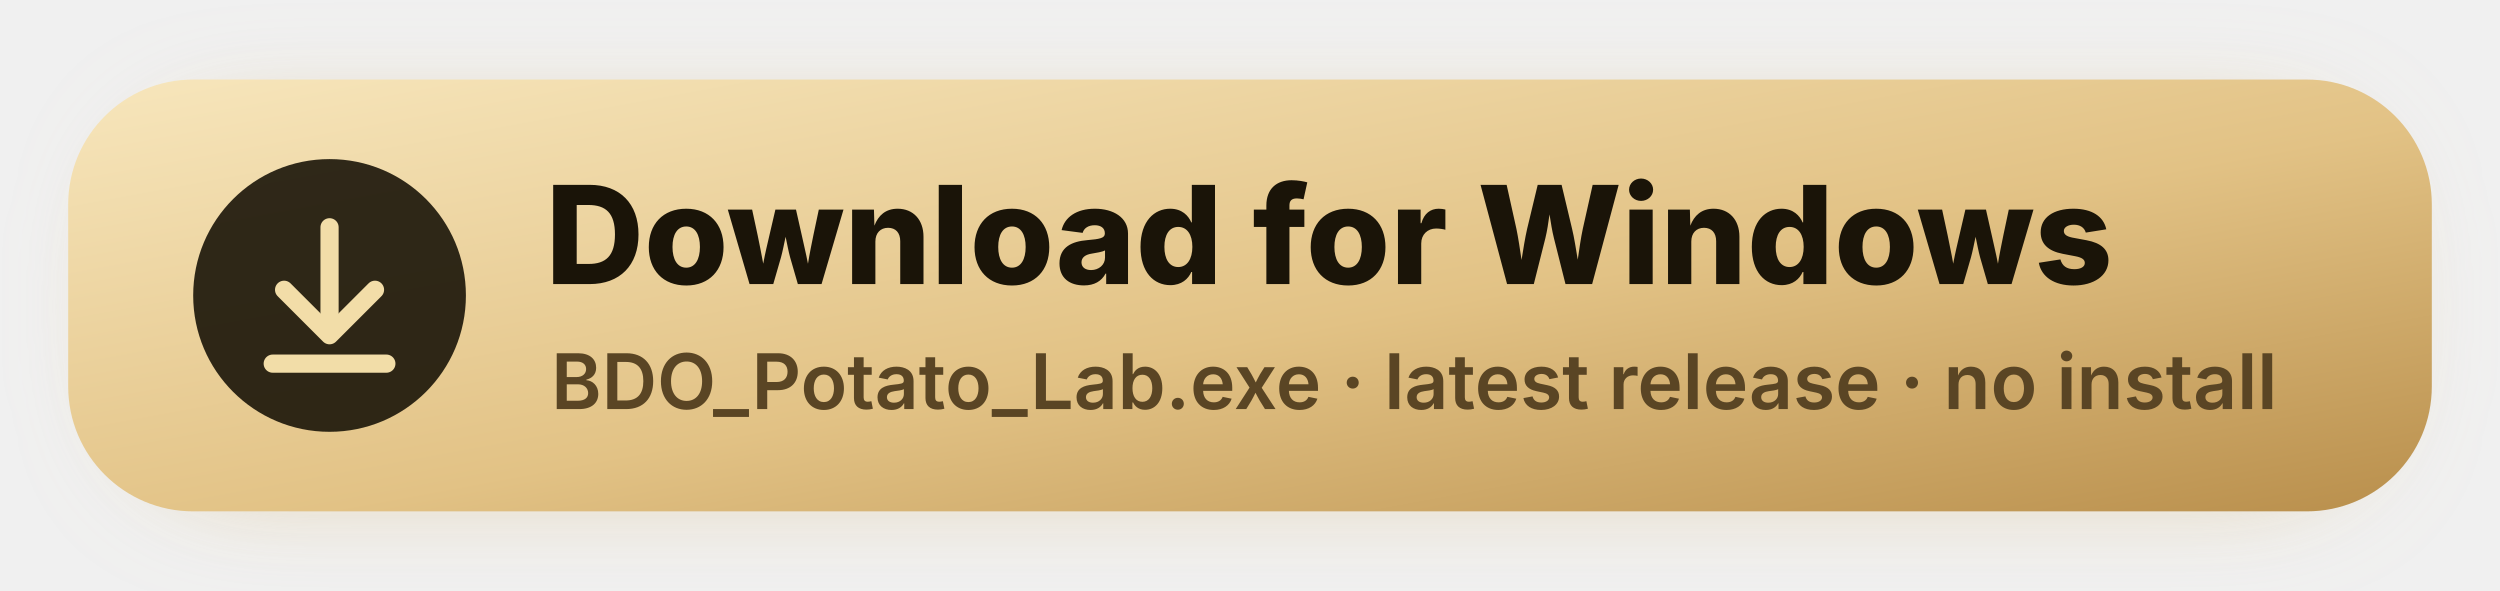
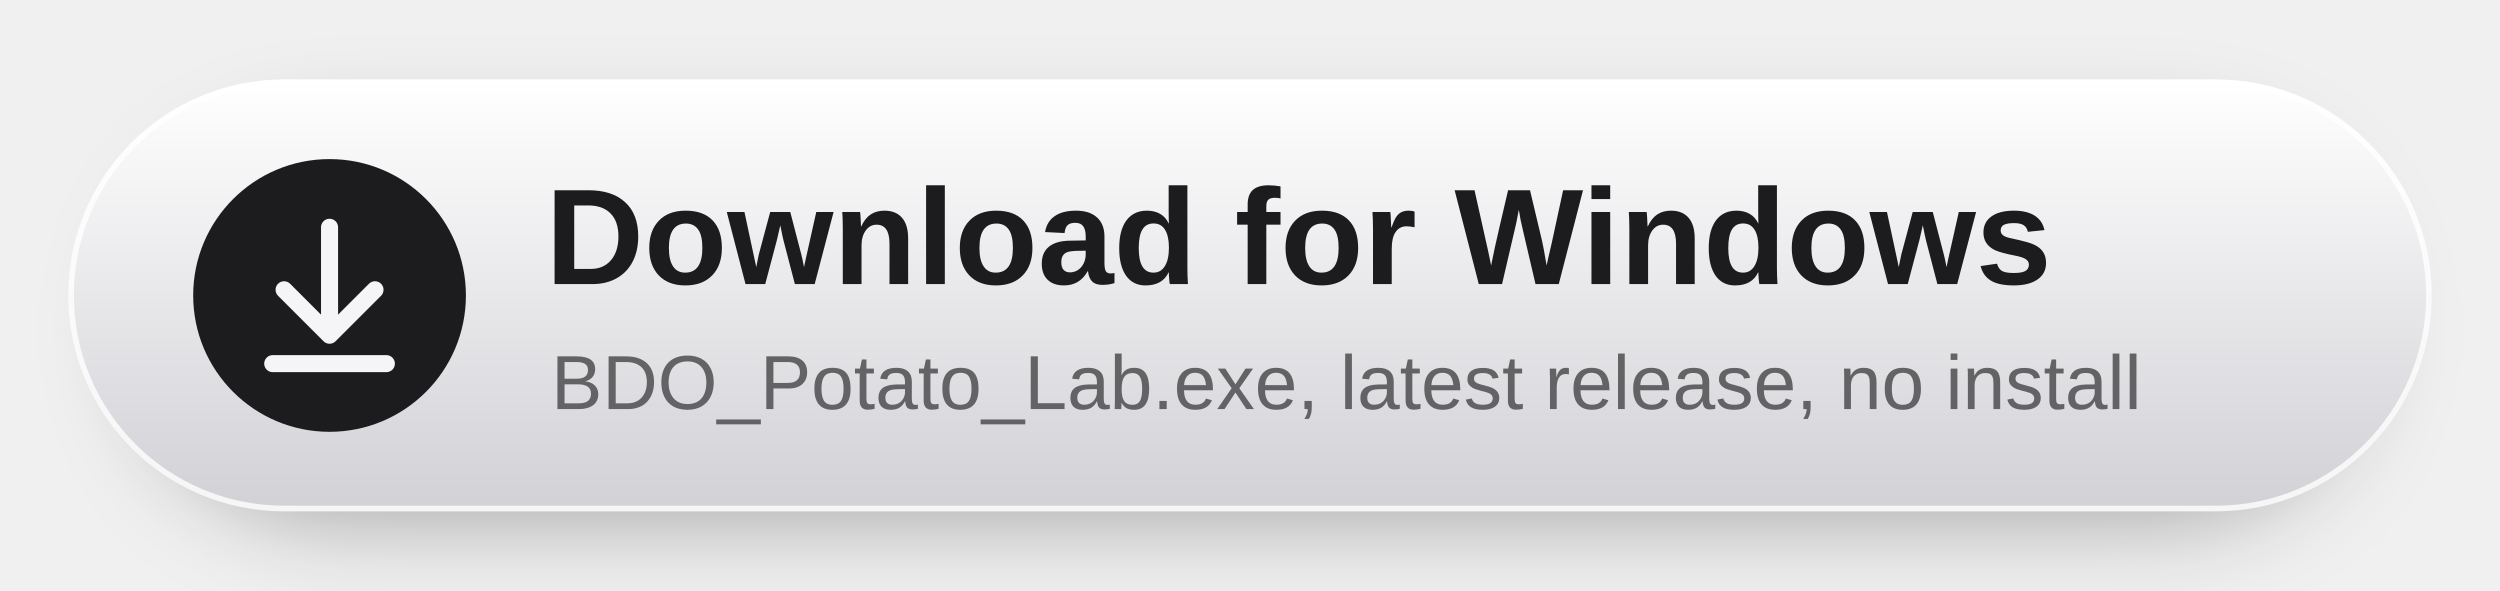
- <svg xmlns="http://www.w3.org/2000/svg" width="440" height="104" viewBox="0 0 440 104" font-family="'Segoe UI', Inter, 'Helvetica Neue', Arial, sans-serif">
+ <svg xmlns="http://www.w3.org/2000/svg" width="440" height="104" viewBox="0 0 440 104" font-family="'Segoe UI Variable Display', 'Segoe UI', -apple-system, 'Helvetica Neue', Arial, sans-serif">
  <defs>
-     <linearGradient id="btn" x1="0" y1="0" x2="1" y2="1">
-       <stop offset="0" stop-color="#F7E6BC" />
-       <stop offset=".55" stop-color="#E2C285" />
-       <stop offset="1" stop-color="#B98F4C" />
+     <linearGradient id="btn" x1="0" y1="0" x2="0" y2="1">
+       <stop offset="0" stop-color="#FFFFFF" />
+       <stop offset="1" stop-color="#D1D1D6" />
    </linearGradient>
    <linearGradient id="shine" x1="0" x2="1">
      <stop offset="0" stop-color="#FFFFFF" stop-opacity="0" />
-       <stop offset=".5" stop-color="#FFFFFF" stop-opacity=".65" />
+       <stop offset=".5" stop-color="#FFFFFF" stop-opacity=".9" />
      <stop offset="1" stop-color="#FFFFFF" stop-opacity="0" />
    </linearGradient>
    <filter id="glow" x="-30%" y="-60%" width="160%" height="220%">
      <feGaussianBlur stdDeviation="9" />
    </filter>
    <clipPath id="clip">
-       <rect x="12" y="14" width="416" height="76" rx="22" />
+       <rect x="12" y="14" width="416" height="76" rx="38" />
    </clipPath>
  </defs>
-   <rect x="22" y="22" width="396" height="64" rx="22" fill="#D9B97A" filter="url(#glow)" opacity=".55">
-     <animate attributeName="opacity" values=".35;.75;.35" dur="2.6s" repeatCount="indefinite" />
-   </rect>
-   <rect x="12" y="14" width="416" height="76" rx="22" fill="url(#btn)" />
+   <rect x="26" y="26" width="388" height="64" rx="32" fill="#000000" filter="url(#glow)" opacity=".35" />
+   <rect x="12" y="14" width="416" height="76" rx="38" fill="url(#btn)" />
  <g clip-path="url(#clip)">
    <rect x="-140" y="0" width="110" height="104" fill="url(#shine)" transform="skewX(-20)">
-       <animateTransform attributeName="transform" type="translate" values="0 0; 0 0; 640 0" keyTimes="0;.45;1" dur="3.2s" repeatCount="indefinite" additive="sum" />
+       <animateTransform attributeName="transform" type="translate" values="0 0; 0 0; 640 0" keyTimes="0;.45;1" dur="3.4s" repeatCount="indefinite" additive="sum" />
    </rect>
  </g>
-   <circle cx="58" cy="52" r="24" fill="#1A1408" fill-opacity=".9" />
-   <g stroke="#F2DDA8" stroke-width="3.2" stroke-linecap="round" stroke-linejoin="round" fill="none">
+   <rect x="12.5" y="14.5" width="415" height="75" rx="37.5" fill="none" stroke="#FFFFFF" stroke-opacity=".8" />
+   <circle cx="58" cy="52" r="24" fill="#1C1C1E" />
+   <g stroke="#F5F5F7" stroke-width="3" stroke-linecap="round" stroke-linejoin="round" fill="none">
    <path d="M58 40 V58" />
    <path d="M50 51 L58 59 L66 51" />
    <path d="M48 64 H68" />
    <animateTransform attributeName="transform" type="translate" values="0 -1;0 2;0 -1" dur="1.4s" repeatCount="indefinite" />
  </g>
-   <text x="96" y="50" font-size="24" font-weight="800" fill="#1A1408">Download for Windows</text>
-   <text x="97" y="72" font-size="13.5" font-weight="600" fill="#5A4524">BDO_Potato_Lab.exe  ·  latest release  ·  no install</text>
+   <text x="96" y="50" font-size="24" font-weight="700" fill="#1C1C1E">Download for Windows</text>
+   <text x="97" y="72" font-size="13.5" font-weight="500" fill="#636366">BDO_Potato_Lab.exe, latest release, no install</text>
</svg>
